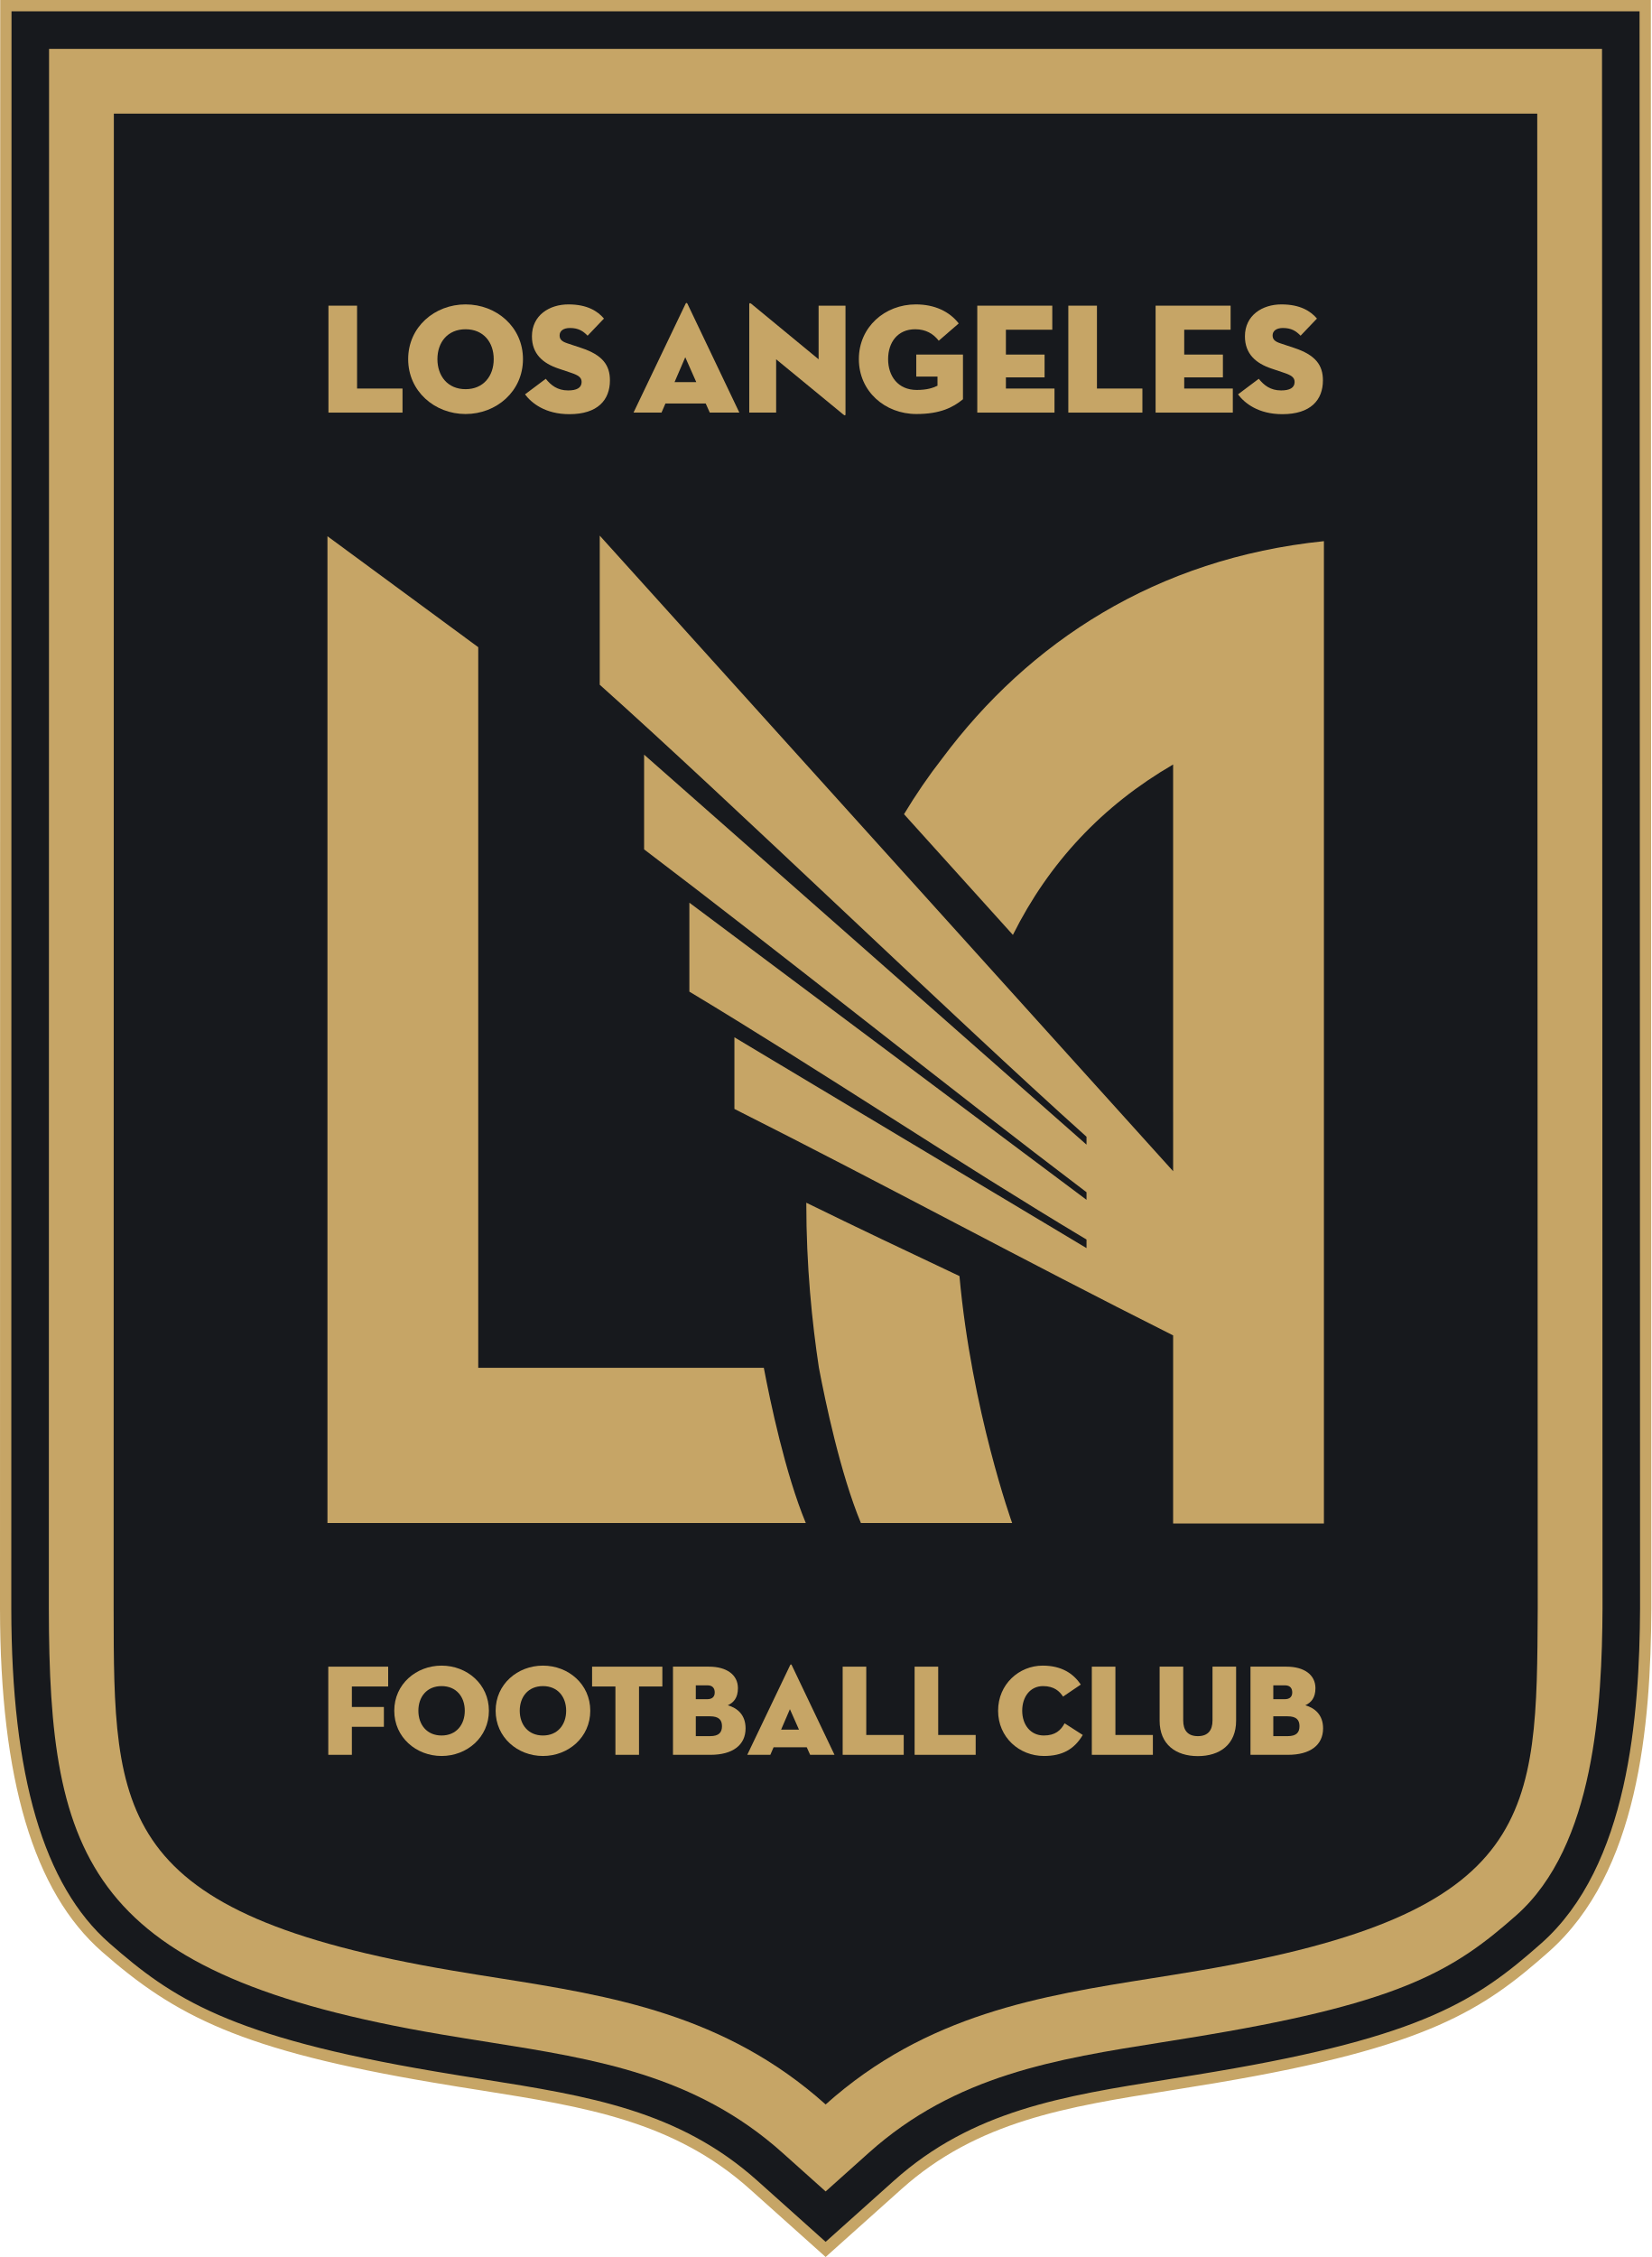
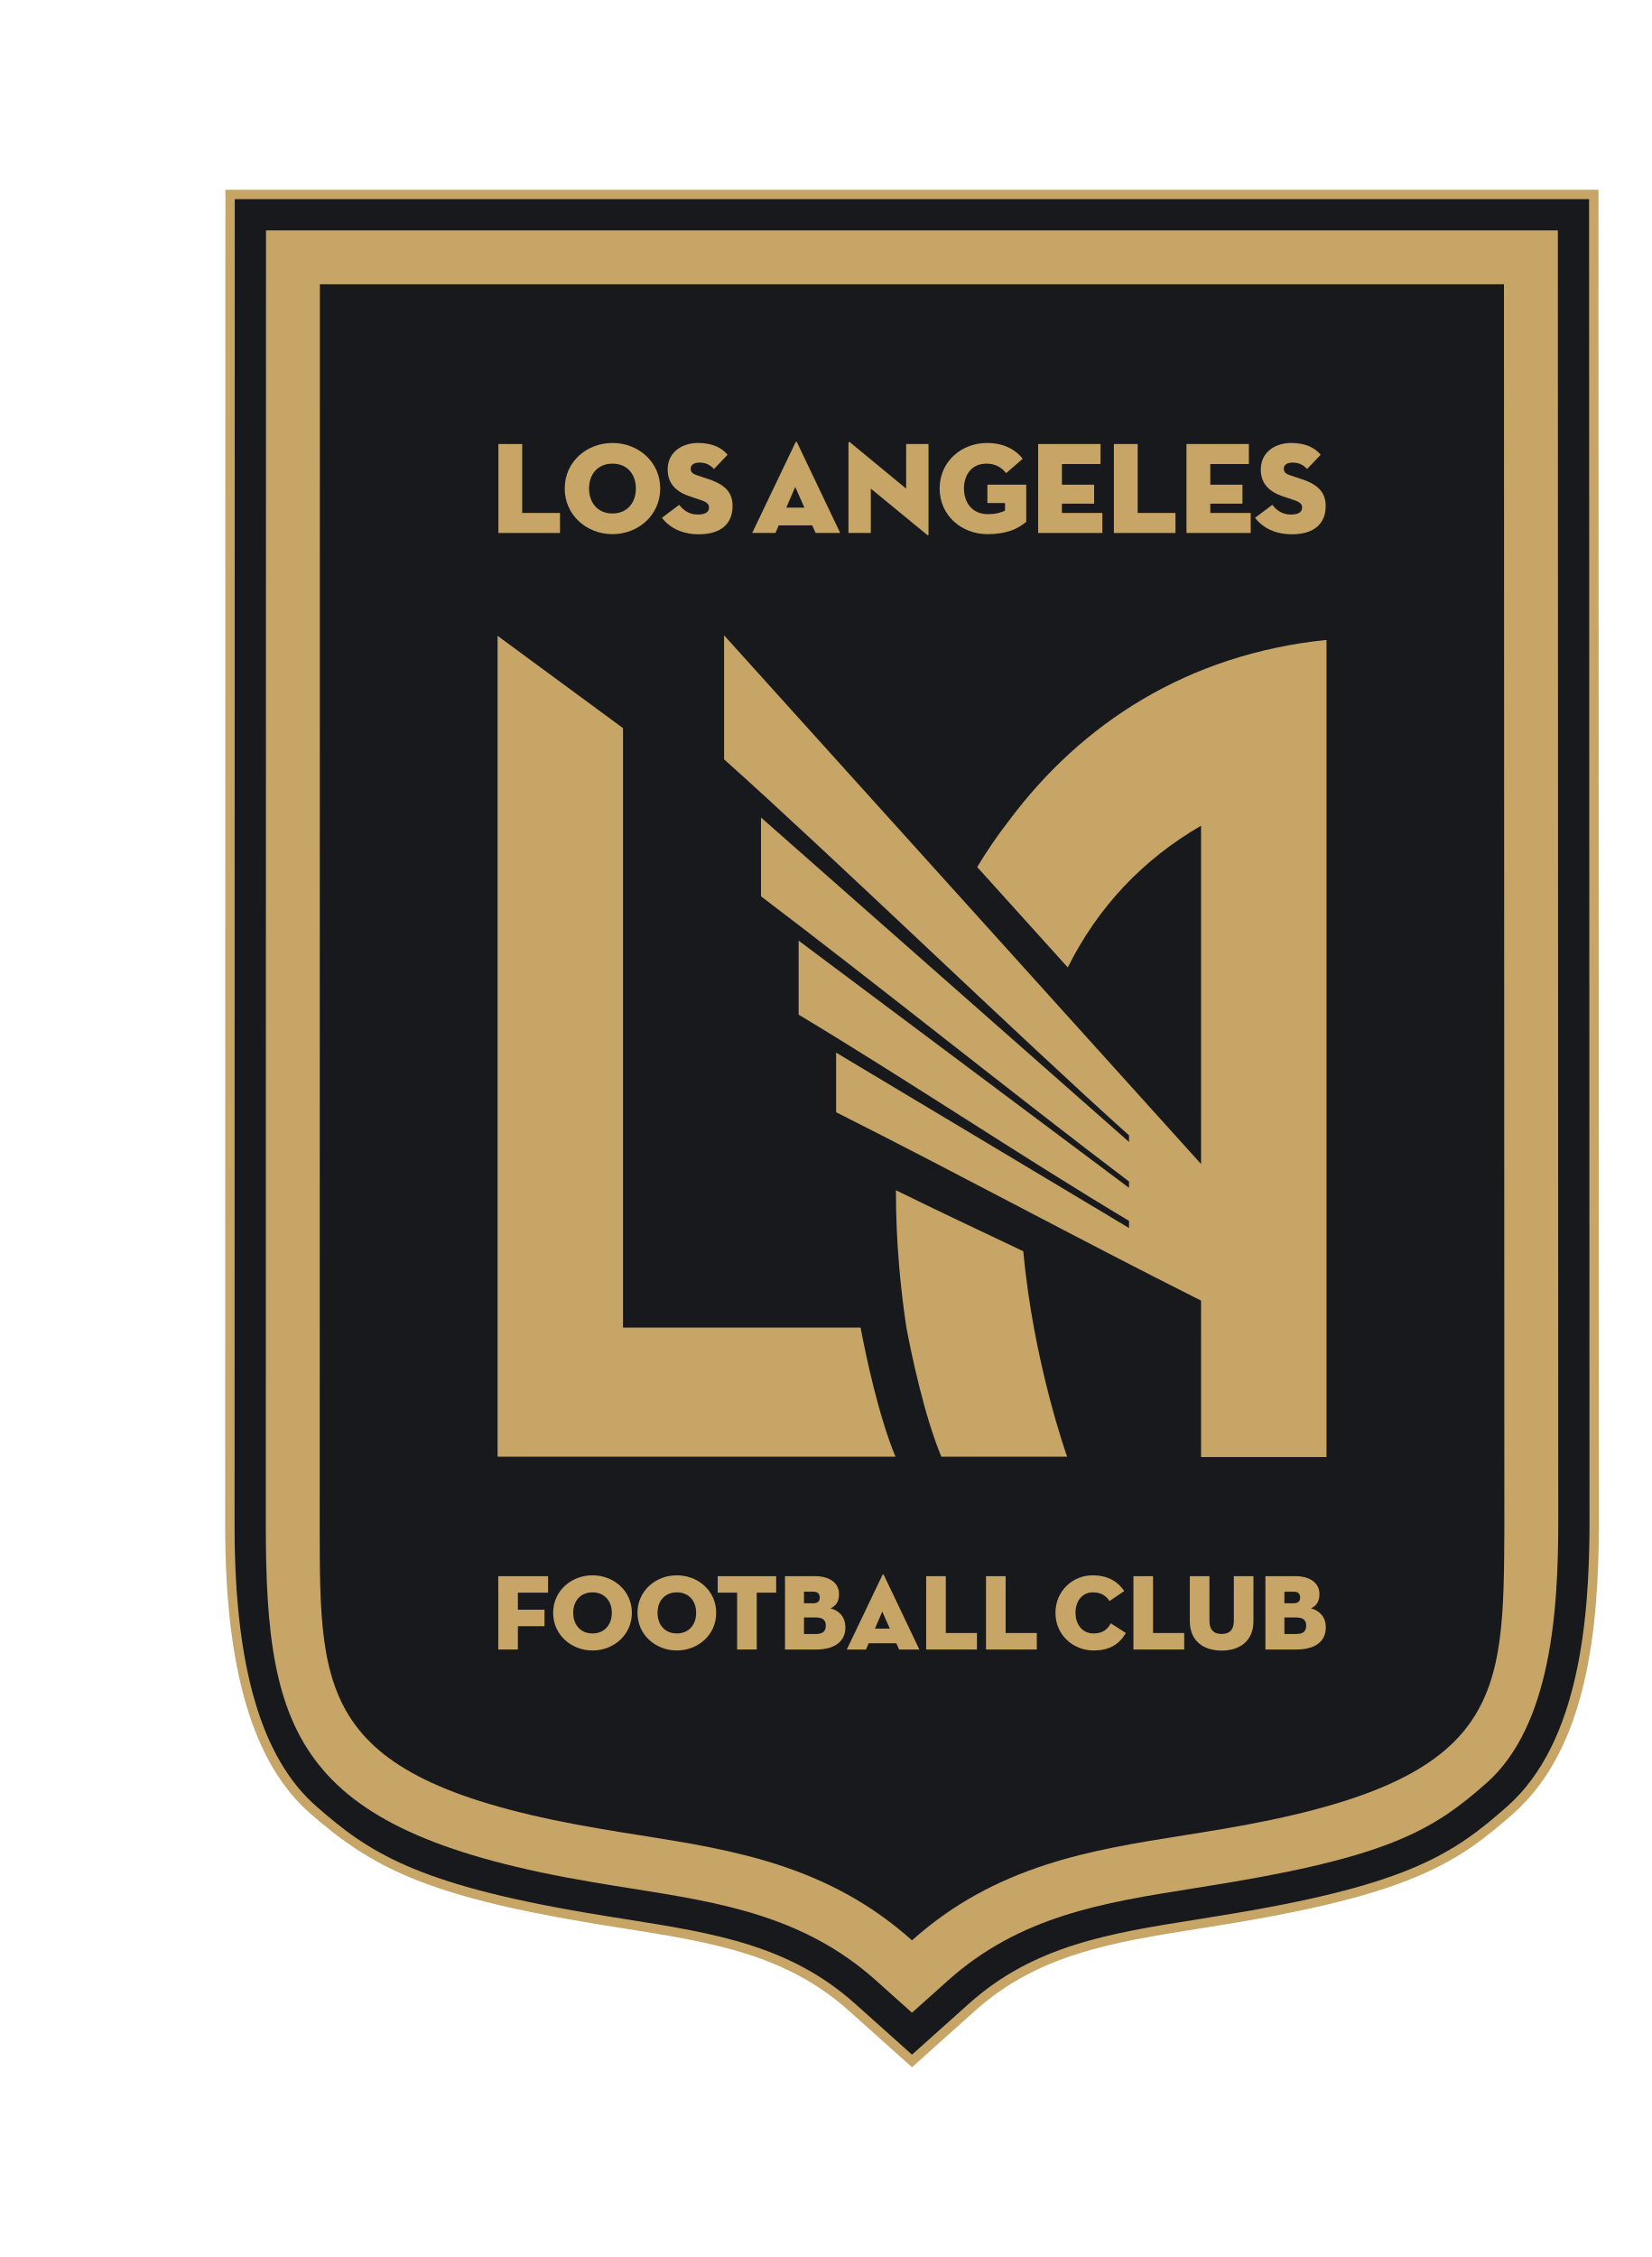
- <svg xmlns="http://www.w3.org/2000/svg" viewBox="0 0 73.204 100.048" height="100.048" width="73.204" xml:space="preserve" id="svg2" version="1.1">
+ <svg xmlns="http://www.w3.org/2000/svg" viewBox="-12 0 88 100.048" height="100.048" width="73.204" xml:space="preserve" id="svg2" version="1.1">
  <defs id="defs6">
    <clipPath id="clipPath20" clipPathUnits="userSpaceOnUse">
      <path id="path18" d="M 0,0 H 3714 V 5075.89 H 0 z" />
    </clipPath>
  </defs>
  <g transform="matrix(0.1971038,0,0,-0.1971038,0,100.0477)" id="g10">
    <g transform="scale(0.1,0.1)" id="g12">
      <g id="g14">
        <g clip-path="url(#clipPath20)" id="g16">
          <path id="path22" style="fill:#17191d;fill-opacity:1;fill-rule:nonzero;stroke:none" d="m 1694.95,162.102 c -173.84,155.687 -375.97,187.808 -609.98,225 -34.04,5.308 -69.98,11.066 -107.333,17.437 C 527.98,480.41 390.387,562.16 237.715,696.141 40.445,869.238 12.977,1215.24 12.719,1458.38 l 0.48,3604.79 H 3700.28 l 1.14,-3604.97 c -1.2,-226.28 -19.79,-579.591 -226.75,-762.54 -153.08,-135.308 -282.39,-214.25 -738.46,-291.191 -31.38,-5.348 -62.25,-10.297 -92.61,-15.149 l -14.2,-2.3 C 2395.09,349.871 2192.87,317.809 2019.01,162.121 L 1856.97,17.039 1694.95,162.102" />
          <path id="path24" style="fill:#c6a566;fill-opacity:1;fill-rule:nonzero;stroke:none" d="m 1856.96,0 -170.51,152.648 c -170.99,153.141 -371.31,184.993 -603.27,221.891 -34.29,5.332 -70.27,11.109 -107.668,17.481 C 540.711,465.379 393.91,542.191 229.328,686.602 75.438,821.621 0.426,1074.07 0,1458.36 l 0.5,3617.53 h 3712.49 l 1.15,-3617.68 c -1.45,-265.65 -28.99,-593.421 -231.06,-772.069 -146.63,-129.61 -269.92,-214.09 -744.75,-294.192 -30.95,-5.277 -61.42,-10.148 -91.39,-14.969 l -15.52,-2.48 C 2399.09,337.641 2198.51,305.84 2027.48,152.672 z M 1703.42,171.539 1856.96,34.078 2010.52,171.578 c 176.63,158.172 380.61,190.531 616.81,227.981 l 14.26,2.312 c 31.25,4.988 61.6,9.84 92.5,15.141 468.17,78.949 588.93,161.539 732.18,288.187 196.71,173.891 221.16,513.091 222.45,753.091 l -1.14,3592.19 H 25.91 l -0.5,-3592.1 C 25.836,1081.84 98.016,835.641 246.109,705.699 386.594,582.422 513.559,495.719 979.754,417.078 c 37.316,-6.367 73.156,-12.109 107.186,-17.43 236.14,-37.539 439.89,-69.949 616.48,-228.109" />
          <path id="path26" style="fill:#c6a566;fill-opacity:1;fill-rule:nonzero;stroke:none" d="m 1759.75,234.48 c -195.14,174.75 -420.72,210.598 -659.54,248.551 -33.85,5.297 -69.36,11.008 -106.253,17.278 C 196.785,634.801 110.492,892.891 109.863,1458.49 l 0.5,3507.53 H 3603.15 l 1.11,-3507.84 C 3603.13,1243.7 3587.24,924.84 3410.33,768.449 3272.42,646.52 3156.16,573.84 2720.06,500.281 c -31.24,-5.34 -61.77,-10.23 -91.77,-15.019 l -14.28,-2.301 c -239.06,-37.91 -464.64,-73.68 -659.82,-248.481 l -97.22,-87.05 -97.22,87.05" />
          <path id="path28" style="fill:#17191d;fill-opacity:1;fill-rule:nonzero;stroke:none" d="M 3457.46,4820.3 H 256.066 l -0.48,-3361.66 c 0.535,-462.16 -0.168,-685.949 762.814,-814.671 36.23,-6.168 71.09,-11.739 104.68,-17 249.43,-39.641 506.89,-80.649 733.89,-283.918 227.09,203.371 484.72,244.277 733.98,283.808 34.11,5.461 68.8,10.942 104.84,17.11 763.04,128.722 760.3,352.511 762.76,814.171 l -1.09,3362.16" />
          <path id="path30" style="fill:#c6a566;fill-opacity:1;fill-rule:nonzero;stroke:none" d="m 738.715,4388.47 h 64.379 v -186.4 h 102.203 v -54.12 H 738.715 v 240.52" />
          <path id="path32" style="fill:#c6a566;fill-opacity:1;fill-rule:nonzero;stroke:none" d="m 918.023,4268.21 c 0,72.51 59.786,123.09 129.107,123.09 69.33,0 129.1,-50.58 129.1,-123.09 0,-72.51 -59.77,-123.44 -129.1,-123.44 -69.321,0 -129.107,50.93 -129.107,123.44 m 192.417,0 c 0,37.86 -22.98,67.19 -63.31,67.19 -40.32,0 -63.318,-29.33 -63.318,-67.19 0,-37.84 22.998,-67.57 63.318,-67.57 40.33,0 63.31,29.73 63.31,67.57" />
          <path id="path34" style="fill:#c6a566;fill-opacity:1;fill-rule:nonzero;stroke:none" d="m 1180.82,4188.98 46.69,35.02 c 11.67,-14.5 26.17,-26.18 50.21,-26.18 19.12,0 30.43,5.66 30.43,19.11 0,10.26 -7.78,15.21 -23.7,20.52 l -28.29,9.54 c -35.02,11.67 -59.78,32.89 -59.78,72.51 0,47.39 39.26,71.79 82.06,71.79 42.44,0 65.79,-15.21 79.94,-31.82 l -36.8,-38.56 c -9.89,10.26 -20.5,17.33 -39.6,17.33 -15.57,0 -23.35,-7.07 -23.35,-16.63 0,-9.18 5.31,-13.78 16.98,-17.67 l 31.84,-10.61 c 48.1,-15.93 64.36,-38.92 64.36,-72.86 0,-44.21 -27.58,-76.05 -91.25,-76.05 -54.1,0 -84.89,24.76 -99.74,44.56" />
          <path id="path36" style="fill:#c6a566;fill-opacity:1;fill-rule:nonzero;stroke:none" d="m 1487.82,4147.95 h -62.97 l 117.09,244.76 c 1.06,2.48 3.19,2.48 4.24,0 l 116.72,-244.76 h -66.49 l -9.2,20.51 h -90.55 z m 53.42,124.5 -24.06,-55.88 h 48.8 l -24.74,55.88" />
          <path id="path38" style="fill:#c6a566;fill-opacity:1;fill-rule:nonzero;stroke:none" d="m 1745.65,4267.86 v -119.91 h -60.47 v 243.71 c 0,2.11 1.06,3.88 4.95,0.7 l 151.02,-124.5 v 120.61 h 60.49 v -244.06 c 0,-2.83 -1.06,-3.89 -4.95,-0.7 l -151.04,124.15" />
          <path id="path40" style="fill:#c6a566;fill-opacity:1;fill-rule:nonzero;stroke:none" d="m 2108.55,4228.95 h -47.75 v 49.52 h 105.05 v -100.45 c -22.28,-18.4 -51.28,-33.25 -104.7,-33.25 -70.73,0 -129.46,50.93 -129.46,123.44 0,72.51 58.73,123.09 128.06,123.09 42.43,0 75.67,-15.92 96.55,-42.8 l -44.92,-38.91 c -12.04,15.57 -29,25.82 -53.06,25.82 -39.27,0 -60.84,-29.36 -60.84,-67.2 0,-37.83 21.93,-69.32 64.38,-69.32 23.35,0 36.43,4.59 46.69,9.54 v 20.52" />
          <path id="path42" style="fill:#c6a566;fill-opacity:1;fill-rule:nonzero;stroke:none" d="m 2198.01,4388.47 h 168.71 v -54.12 h -104.33 v -55.88 h 87 v -51.28 h -87 v -25.12 h 109.3 v -54.12 h -173.68 v 240.52" />
          <path id="path44" style="fill:#c6a566;fill-opacity:1;fill-rule:nonzero;stroke:none" d="m 2402.8,4388.47 h 64.38 v -186.4 h 102.22 v -54.12 h -166.6 v 240.52" />
          <path id="path46" style="fill:#c6a566;fill-opacity:1;fill-rule:nonzero;stroke:none" d="m 2599.09,4388.47 h 168.71 v -54.12 h -104.33 v -55.88 h 87 v -51.28 h -87 v -25.12 h 109.28 v -54.12 h -173.66 v 240.52" />
          <path id="path48" style="fill:#c6a566;fill-opacity:1;fill-rule:nonzero;stroke:none" d="m 2784.43,4188.98 46.69,35.02 c 11.67,-14.5 26.17,-26.18 50.23,-26.18 19.09,0 30.41,5.66 30.41,19.11 0,10.26 -7.78,15.21 -23.71,20.52 l -28.28,9.54 c -35.02,11.67 -59.77,32.89 -59.77,72.51 0,47.39 39.25,71.79 82.05,71.79 42.43,0 65.79,-15.21 79.94,-31.82 l -36.8,-38.56 c -9.89,10.26 -20.51,17.33 -39.6,17.33 -15.56,0 -23.34,-7.07 -23.34,-16.63 0,-9.18 5.3,-13.78 16.97,-17.67 l 31.84,-10.61 c 48.09,-15.93 64.37,-38.92 64.37,-72.86 0,-44.21 -27.59,-76.05 -91.27,-76.05 -54.1,0 -84.88,24.76 -99.73,44.56" />
          <path id="path50" style="fill:#c6a566;fill-opacity:1;fill-rule:nonzero;stroke:none" d="m 738.344,1327.64 h 134.707 v -44.6 h -81.645 v -46.08 h 72.012 v -44.6 h -72.012 v -62.99 h -53.062 v 198.27" />
          <path id="path52" style="fill:#c6a566;fill-opacity:1;fill-rule:nonzero;stroke:none" d="m 886.754,1228.51 c 0,59.77 49.266,101.46 106.422,101.46 57.134,0 106.424,-41.69 106.424,-101.46 0,-59.77 -49.29,-101.76 -106.424,-101.76 -57.156,0 -106.422,41.99 -106.422,101.76 m 158.616,0 c 0,31.21 -18.97,55.39 -52.194,55.39 -33.246,0 -52.192,-24.18 -52.192,-55.39 0,-31.19 18.946,-55.7 52.192,-55.7 33.224,0 52.194,24.51 52.194,55.7" />
          <path id="path54" style="fill:#c6a566;fill-opacity:1;fill-rule:nonzero;stroke:none" d="m 1114.75,1228.51 c 0,59.77 49.29,101.46 106.43,101.46 57.15,0 106.42,-41.69 106.42,-101.46 0,-59.77 -49.27,-101.76 -106.42,-101.76 -57.14,0 -106.43,41.99 -106.43,101.76 m 158.62,0 c 0,31.21 -18.95,55.39 -52.19,55.39 -33.25,0 -52.2,-24.18 -52.2,-55.39 0,-31.19 18.95,-55.7 52.2,-55.7 33.24,0 52.19,24.51 52.19,55.7" />
          <path id="path56" style="fill:#c6a566;fill-opacity:1;fill-rule:nonzero;stroke:none" d="m 1384.16,1283.04 h -52.47 v 44.6 h 158.03 v -44.6 h -52.49 v -153.66 h -53.07 v 153.66" />
          <path id="path58" style="fill:#c6a566;fill-opacity:1;fill-rule:nonzero;stroke:none" d="m 1513.61,1327.64 h 81.05 c 39.38,0 65.03,-18.08 65.03,-48.4 0,-22.17 -9.91,-32.37 -22.74,-38.48 21.57,-6.13 39.95,-21.58 39.95,-51.9 0,-37.91 -29.45,-59.49 -78.72,-59.49 h -84.57 z m 76.98,-73.18 c 11.67,0 16.91,5.84 16.91,15.15 0,9.34 -4.67,16.04 -16.34,16.04 h -26.22 v -31.19 z m 6.41,-83.1 c 20.41,0 26.83,8.74 26.83,22.46 0,13.69 -6.7,22.16 -26.83,22.16 h -32.06 v -44.62 H 1597" />
          <path id="path60" style="fill:#c6a566;fill-opacity:1;fill-rule:nonzero;stroke:none" d="m 1732.58,1129.38 h -51.9 l 96.52,201.75 c 0.87,2.06 2.61,2.06 3.48,0 l 96.22,-201.75 h -54.81 l -7.57,16.91 h -74.64 z m 44.03,102.62 -19.82,-46.06 h 40.23 l -20.41,46.06" />
          <path id="path62" style="fill:#c6a566;fill-opacity:1;fill-rule:nonzero;stroke:none" d="m 1895.27,1327.64 h 53.06 v -153.65 h 84.27 v -44.62 h -137.33 v 198.27" />
          <path id="path64" style="fill:#c6a566;fill-opacity:1;fill-rule:nonzero;stroke:none" d="m 2057.08,1327.64 h 53.07 v -153.65 h 84.27 v -44.62 h -137.34 v 198.27" />
          <path id="path66" style="fill:#c6a566;fill-opacity:1;fill-rule:nonzero;stroke:none" d="m 2348.07,1126.76 c -55.69,0 -103.22,41.98 -103.22,101.75 0,59.77 47.25,101.46 100.31,101.46 42.84,0 69.09,-18.08 85.72,-42.56 l -39.95,-27.12 c -7.58,11.65 -19.84,23.62 -44.9,23.62 -29.17,0 -46.95,-24.21 -46.95,-55.4 0,-31.21 18.37,-55.69 48.69,-55.69 25.65,0 38.19,11.67 46.66,27.41 l 40.82,-26.24 c -19.54,-32.95 -46.95,-47.23 -87.18,-47.23" />
          <path id="path68" style="fill:#c6a566;fill-opacity:1;fill-rule:nonzero;stroke:none" d="m 2455.65,1327.64 h 53.06 v -153.65 h 84.27 v -44.62 h -137.33 v 198.27" />
          <path id="path70" style="fill:#c6a566;fill-opacity:1;fill-rule:nonzero;stroke:none" d="m 2608.14,1206.06 v 121.58 h 53.06 v -121 c 0,-22.45 10.5,-35.27 32.95,-35.27 22.45,0 32.95,12.82 32.95,35.27 v 121 h 53.06 v -121.58 c 0,-53.36 -36.45,-79.6 -86.01,-79.6 -49.56,0 -86.01,26.24 -86.01,79.6" />
          <path id="path72" style="fill:#c6a566;fill-opacity:1;fill-rule:nonzero;stroke:none" d="m 2812.51,1327.64 h 81.05 c 39.38,0 65.03,-18.08 65.03,-48.4 0,-22.17 -9.91,-32.37 -22.74,-38.48 21.58,-6.13 39.95,-21.58 39.95,-51.9 0,-37.91 -29.45,-59.49 -78.74,-59.49 h -84.55 z m 76.98,-73.18 c 11.67,0 16.91,5.84 16.91,15.15 0,9.34 -4.67,16.04 -16.34,16.04 h -26.22 v -31.19 z m 6.41,-83.1 c 20.41,0 26.83,8.74 26.83,22.46 0,13.69 -6.7,22.16 -26.83,22.16 h -32.06 v -44.62 h 32.06" />
          <path id="path74" style="fill:#c6a566;fill-opacity:1;fill-rule:nonzero;stroke:none" d="M 1075.63,1999.75 V 3620.38 L 736.488,3869.93 V 1650.67 H 1812.33 c -46.17,111.38 -80.18,273.96 -94.4,349.08 h -642.3" />
          <path id="path76" style="fill:#c6a566;fill-opacity:1;fill-rule:nonzero;stroke:none" d="m 2144.05,2212.64 c -105.03,49.65 -212.82,100.66 -330.58,158.37 -0.11,-141.98 13.02,-270.18 28.32,-370.88 14.2,-75.03 48.25,-237.93 94.47,-349.46 h 340.15 c 0,0 -91.05,253.29 -118.48,555.41 -4.62,2.19 -9.28,4.39 -13.88,6.56" />
          <path id="path78" style="fill:#c6a566;fill-opacity:1;fill-rule:nonzero;stroke:none" d="m 2119.84,3371.1 c -31.23,-40.02 -60.03,-82.22 -86.61,-126.28 l 244.91,-271.48 c 81.23,162.69 201.4,290.86 360.36,383.22 v -782.72 l 0.02,-0.02 V 2441.91 L 1348.89,3871.27 v -335.35 c 297.34,-265.61 791.52,-744.5 1094.81,-1016.52 v -17.76 l -995.02,877.07 v -213.12 h 0.11 c 302.7,-229.24 688.03,-538.6 994.91,-770.97 v -17.05 l -893.22,668.22 v -200.04 c 297.09,-178.7 606.66,-386.3 893.22,-557.51 v -19.28 l -791.9,474.05 v -161.06 c 349.56,-176.29 641.25,-335.77 986.72,-509.35 v -99.98 l -0.02,0.02 v -323.03 h 339.15 v 2209.23 c -377.78,-38.86 -663.93,-227.85 -857.81,-487.74" />
        </g>
      </g>
    </g>
  </g>
</svg>
